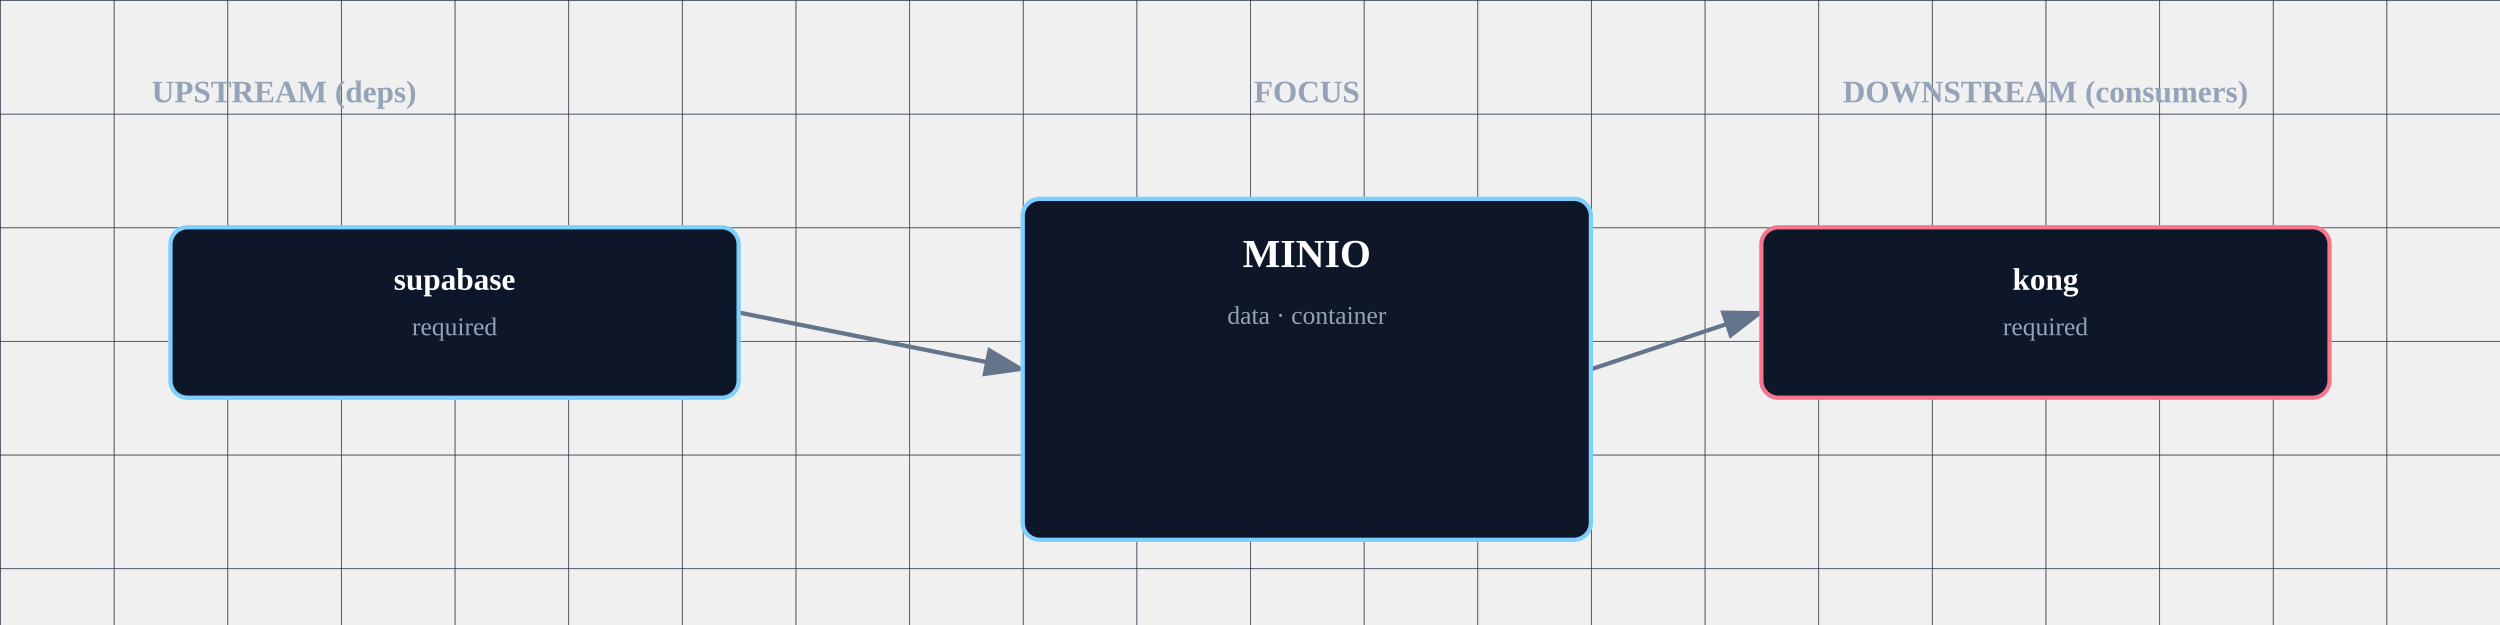
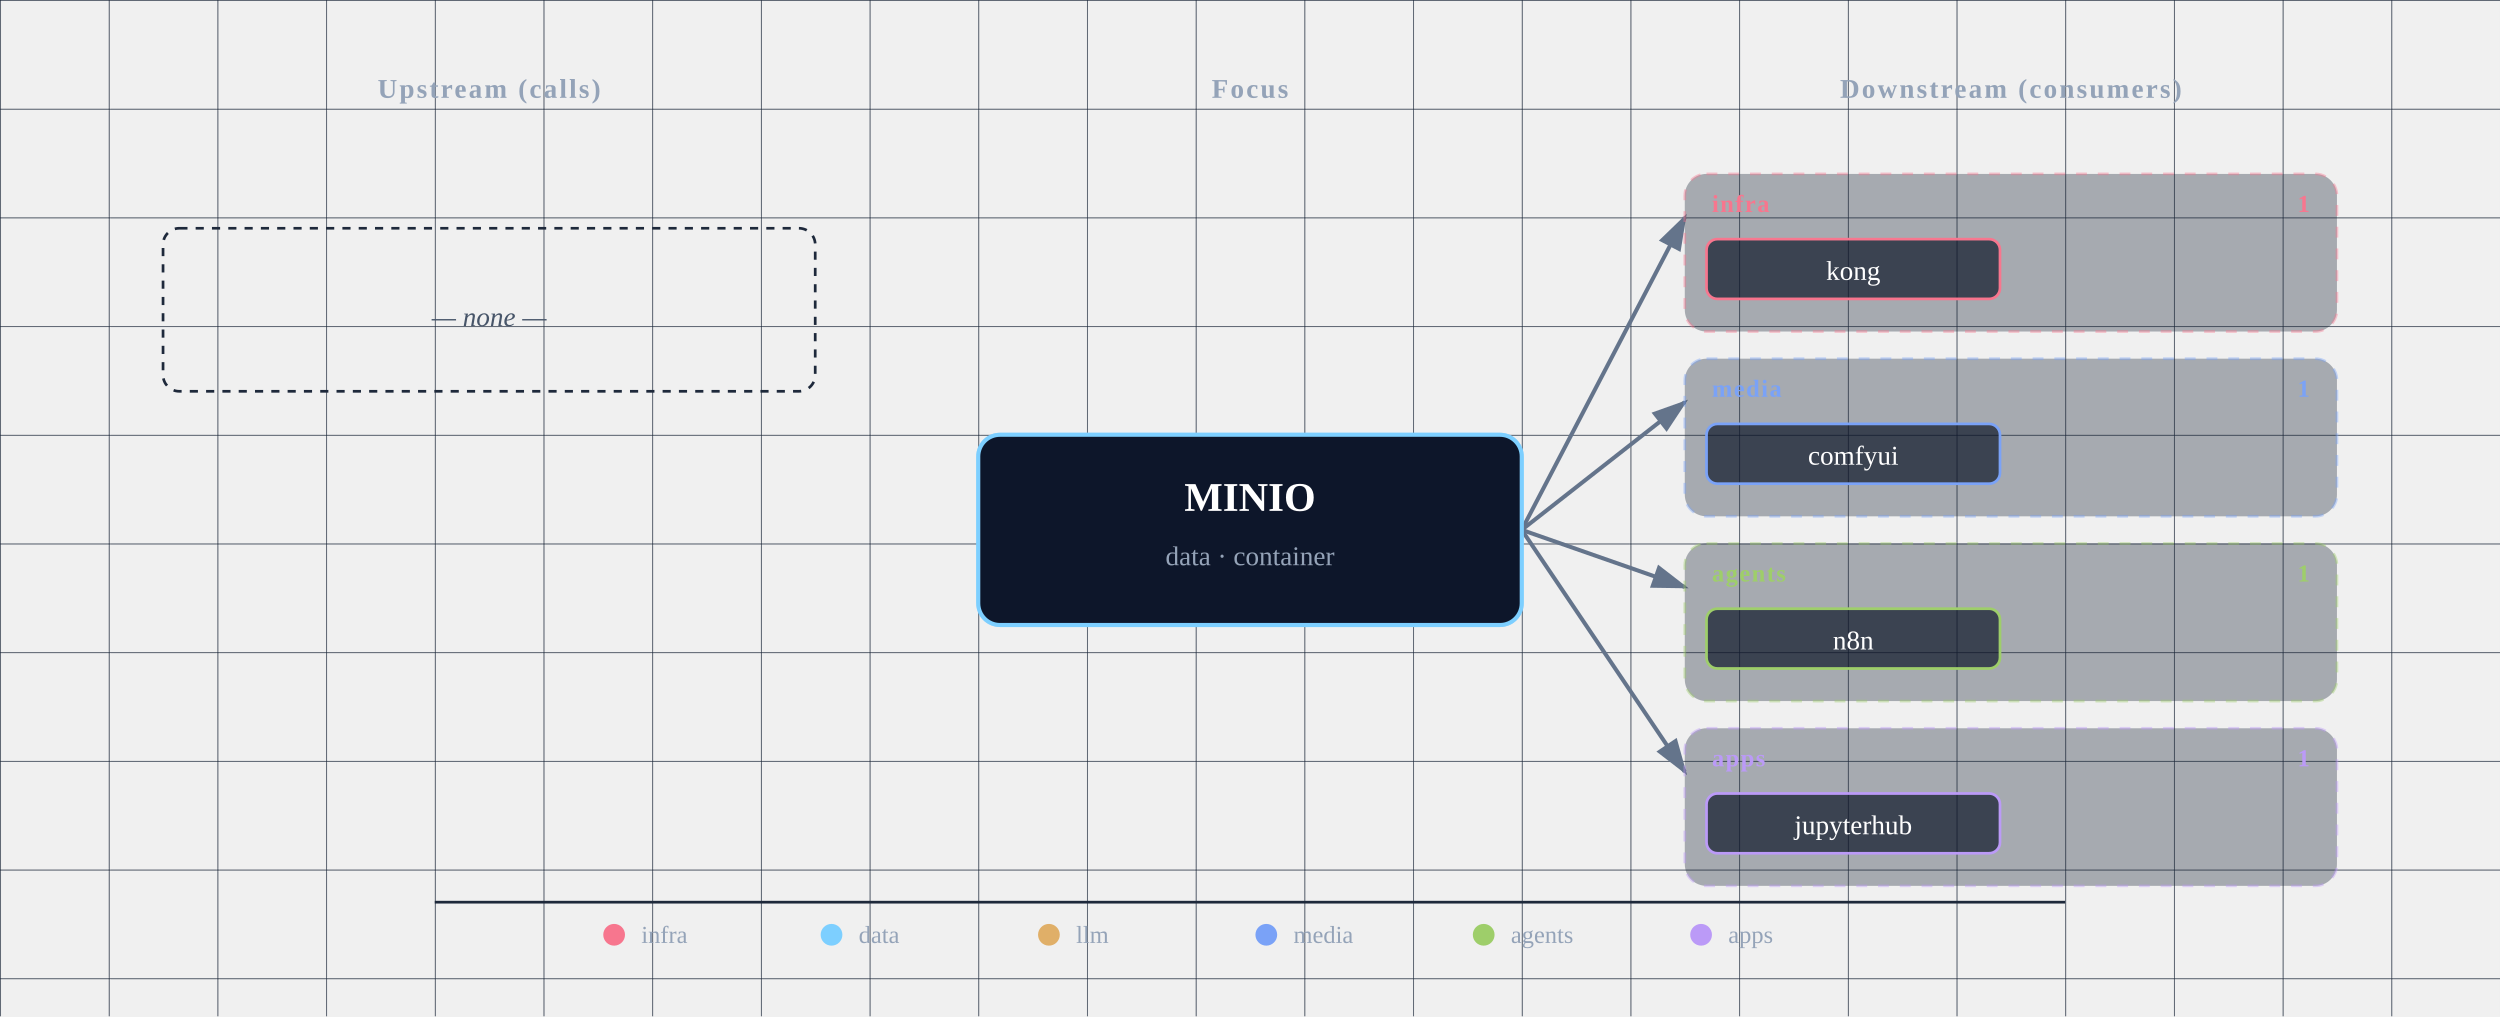
- <svg xmlns="http://www.w3.org/2000/svg" viewBox="0 0 880 220">
+ <svg xmlns="http://www.w3.org/2000/svg" viewBox="0 0 920 374">
  <defs>
    <pattern id="grid" width="40" height="40" patternUnits="userSpaceOnUse">
      <path d="M 40 0 L 0 0 0 40" fill="none" stroke="#1e293b" stroke-width="0.5" />
    </pattern>
-     <marker id="arrowhead-solid" markerWidth="10" markerHeight="7" refX="9" refY="3.5" orient="auto">
-       <polygon points="0 0, 10 3.5, 0 7" fill="#64748b" />
+     <marker id="arrowhead" markerWidth="9" markerHeight="6" refX="8" refY="3" orient="auto">
+       <polygon points="0 0, 9 3, 0 6" fill="#64748b" />
    </marker>
-     <marker id="arrowhead-dashed" markerWidth="10" markerHeight="7" refX="9" refY="3.5" orient="auto">
-       <polygon points="0 0, 10 3.5, 0 7" fill="#fbbf24" />
-     </marker>
+     <filter id="focus-glow" x="-50%" y="-50%" width="200%" height="200%">
+       <feGaussianBlur in="SourceAlpha" stdDeviation="6" />
+       <feFlood flood-color="#7dcfff" flood-opacity="0.6" />
+       <feComposite in2="SourceAlpha" operator="in" />
+       <feMerge>
+         <feMergeNode />
+         <feMergeNode in="SourceGraphic" />
+       </feMerge>
+     </filter>
  </defs>
-   <rect width="880" height="220" fill="url(#grid)" />
-   <text x="100" y="36" fill="#94a3b8" font-size="11" font-weight="600" text-anchor="middle">UPSTREAM (deps)</text>
-   <text x="460" y="36" fill="#94a3b8" font-size="11" font-weight="600" text-anchor="middle">FOCUS</text>
-   <text x="720" y="36" fill="#94a3b8" font-size="11" font-weight="600" text-anchor="middle">DOWNSTREAM (consumers)</text>
-   <line x1="260" y1="110" x2="360" y2="130" stroke="#64748b" stroke-width="1.5" marker-end="url(#arrowhead-solid)" />
-   <line x1="560" y1="130" x2="620" y2="110" stroke="#64748b" stroke-width="1.5" marker-end="url(#arrowhead-solid)" />
-   <g class="box-required">
-     <rect x="60" y="80" width="200" height="60" rx="6" fill="#0f172a" />
-     <rect x="60" y="80" width="200" height="60" rx="6" fill="rgba(15, 23, 42, 0.7)" stroke="#7dcfff" stroke-width="1.5" />
-     <text x="160" y="102" fill="white" font-size="11" font-weight="600" text-anchor="middle">supabase</text>
-     <text x="160" y="118" fill="#94a3b8" font-size="9" text-anchor="middle">required</text>
+   <rect width="920" height="374" fill="url(#grid)" />
+   <text x="180" y="36" fill="#94a3b8" font-size="10" font-weight="600" text-anchor="middle" letter-spacing="0.08em">Upstream (calls)</text>
+   <text x="460" y="36" fill="#94a3b8" font-size="10" font-weight="600" text-anchor="middle" letter-spacing="0.08em">Focus</text>
+   <text x="740" y="36" fill="#94a3b8" font-size="10" font-weight="600" text-anchor="middle" letter-spacing="0.08em">Downstream (consumers)</text>
+   <line x1="560" y1="195" x2="620" y2="80" stroke="#64748b" stroke-width="1.5" marker-end="url(#arrowhead)" />
+   <line x1="560" y1="195" x2="620" y2="148" stroke="#64748b" stroke-width="1.5" marker-end="url(#arrowhead)" />
+   <line x1="560" y1="195" x2="620" y2="216" stroke="#64748b" stroke-width="1.5" marker-end="url(#arrowhead)" />
+   <line x1="560" y1="195" x2="620" y2="284" stroke="#64748b" stroke-width="1.5" marker-end="url(#arrowhead)" />
+   <g>
+     <rect x="60" y="84" width="240" height="60" rx="6" fill="none" stroke="#1e293b" stroke-width="1" stroke-dasharray="3,3" />
+     <text x="180" y="120" fill="#475569" font-size="10" font-style="italic" text-anchor="middle">— none —</text>
  </g>
-   <g class="box-focus">
-     <rect x="360" y="70" width="200" height="120" rx="6" fill="#0f172a" />
-     <rect x="360" y="70" width="200" height="120" rx="6" fill="rgba(15, 23, 42, 0.7)" stroke="#7dcfff" stroke-width="1.5" />
-     <text x="460" y="94" fill="white" font-size="14" font-weight="600" text-anchor="middle">MINIO</text>
-     <text x="460" y="114" fill="#94a3b8" font-size="9" text-anchor="middle">data · container</text>
+   <g>
+     <g class="cluster">
+       <rect x="620" y="64" width="240" height="58" rx="8" fill="rgba(30,41,59,0.35)" stroke="#f7768e" stroke-width="1" stroke-dasharray="4,4" stroke-opacity="0.4" />
+       <text x="630" y="78" fill="#f7768e" font-size="9" font-weight="700" text-anchor="start" style="letter-spacing:0.06em;text-transform:uppercase;">infra</text>
+       <text x="850" y="78" fill="#f7768e" font-size="9" font-weight="600" text-anchor="end">1</text>
+     </g>
+     <g>
+       <rect x="628" y="88" width="108" height="22" rx="4" fill="rgba(15,23,42,0.7)" stroke="#f7768e" stroke-width="1" />
+       <text x="682" y="103" fill="white" font-size="10" text-anchor="middle">kong</text>
+     </g>
+     <g class="cluster">
+       <rect x="620" y="132" width="240" height="58" rx="8" fill="rgba(30,41,59,0.35)" stroke="#7aa2f7" stroke-width="1" stroke-dasharray="4,4" stroke-opacity="0.4" />
+       <text x="630" y="146" fill="#7aa2f7" font-size="9" font-weight="700" text-anchor="start" style="letter-spacing:0.06em;text-transform:uppercase;">media</text>
+       <text x="850" y="146" fill="#7aa2f7" font-size="9" font-weight="600" text-anchor="end">1</text>
+     </g>
+     <g>
+       <rect x="628" y="156" width="108" height="22" rx="4" fill="rgba(15,23,42,0.7)" stroke="#7aa2f7" stroke-width="1" />
+       <text x="682" y="171" fill="white" font-size="10" text-anchor="middle">comfyui</text>
+     </g>
+     <g class="cluster">
+       <rect x="620" y="200" width="240" height="58" rx="8" fill="rgba(30,41,59,0.35)" stroke="#9ece6a" stroke-width="1" stroke-dasharray="4,4" stroke-opacity="0.4" />
+       <text x="630" y="214" fill="#9ece6a" font-size="9" font-weight="700" text-anchor="start" style="letter-spacing:0.06em;text-transform:uppercase;">agents</text>
+       <text x="850" y="214" fill="#9ece6a" font-size="9" font-weight="600" text-anchor="end">1</text>
+     </g>
+     <g>
+       <rect x="628" y="224" width="108" height="22" rx="4" fill="rgba(15,23,42,0.7)" stroke="#9ece6a" stroke-width="1" />
+       <text x="682" y="239" fill="white" font-size="10" text-anchor="middle">n8n</text>
+     </g>
+     <g class="cluster">
+       <rect x="620" y="268" width="240" height="58" rx="8" fill="rgba(30,41,59,0.35)" stroke="#bb9af7" stroke-width="1" stroke-dasharray="4,4" stroke-opacity="0.4" />
+       <text x="630" y="282" fill="#bb9af7" font-size="9" font-weight="700" text-anchor="start" style="letter-spacing:0.06em;text-transform:uppercase;">apps</text>
+       <text x="850" y="282" fill="#bb9af7" font-size="9" font-weight="600" text-anchor="end">1</text>
+     </g>
+     <g>
+       <rect x="628" y="292" width="108" height="22" rx="4" fill="rgba(15,23,42,0.7)" stroke="#bb9af7" stroke-width="1" />
+       <text x="682" y="307" fill="white" font-size="10" text-anchor="middle">jupyterhub</text>
+     </g>
  </g>
-   <g class="box-required">
-     <rect x="620" y="80" width="200" height="60" rx="6" fill="#0f172a" />
-     <rect x="620" y="80" width="200" height="60" rx="6" fill="rgba(15, 23, 42, 0.7)" stroke="#f7768e" stroke-width="1.5" />
-     <text x="720" y="102" fill="white" font-size="11" font-weight="600" text-anchor="middle">kong</text>
-     <text x="720" y="118" fill="#94a3b8" font-size="9" text-anchor="middle">required</text>
+   <g class="focus" filter="url(#focus-glow)">
+     <rect x="360" y="160" width="200" height="70" rx="8" fill="#0f172a" stroke="#7dcfff" stroke-width="1.5" />
+     <text x="460" y="188" fill="white" font-size="15" font-weight="700" text-anchor="middle">MINIO</text>
+     <text x="460" y="208" fill="#94a3b8" font-size="10" text-anchor="middle">data · container</text>
+   </g>
+   <g class="legend">
+     <line x1="160" y1="332" x2="760" y2="332" stroke="#1e293b" stroke-width="1" />
+     <circle cx="226" cy="344" r="4" fill="#f7768e" />
+     <text x="236" y="347" fill="#94a3b8" font-size="9" font-weight="400" text-anchor="start">infra</text>
+     <circle cx="306" cy="344" r="4" fill="#7dcfff" />
+     <text x="316" y="347" fill="#94a3b8" font-size="9" font-weight="400" text-anchor="start">data</text>
+     <circle cx="386" cy="344" r="4" fill="#e0af68" />
+     <text x="396" y="347" fill="#94a3b8" font-size="9" font-weight="400" text-anchor="start">llm</text>
+     <circle cx="466" cy="344" r="4" fill="#7aa2f7" />
+     <text x="476" y="347" fill="#94a3b8" font-size="9" font-weight="400" text-anchor="start">media</text>
+     <circle cx="546" cy="344" r="4" fill="#9ece6a" />
+     <text x="556" y="347" fill="#94a3b8" font-size="9" font-weight="400" text-anchor="start">agents</text>
+     <circle cx="626" cy="344" r="4" fill="#bb9af7" />
+     <text x="636" y="347" fill="#94a3b8" font-size="9" font-weight="400" text-anchor="start">apps</text>
  </g>
</svg>
